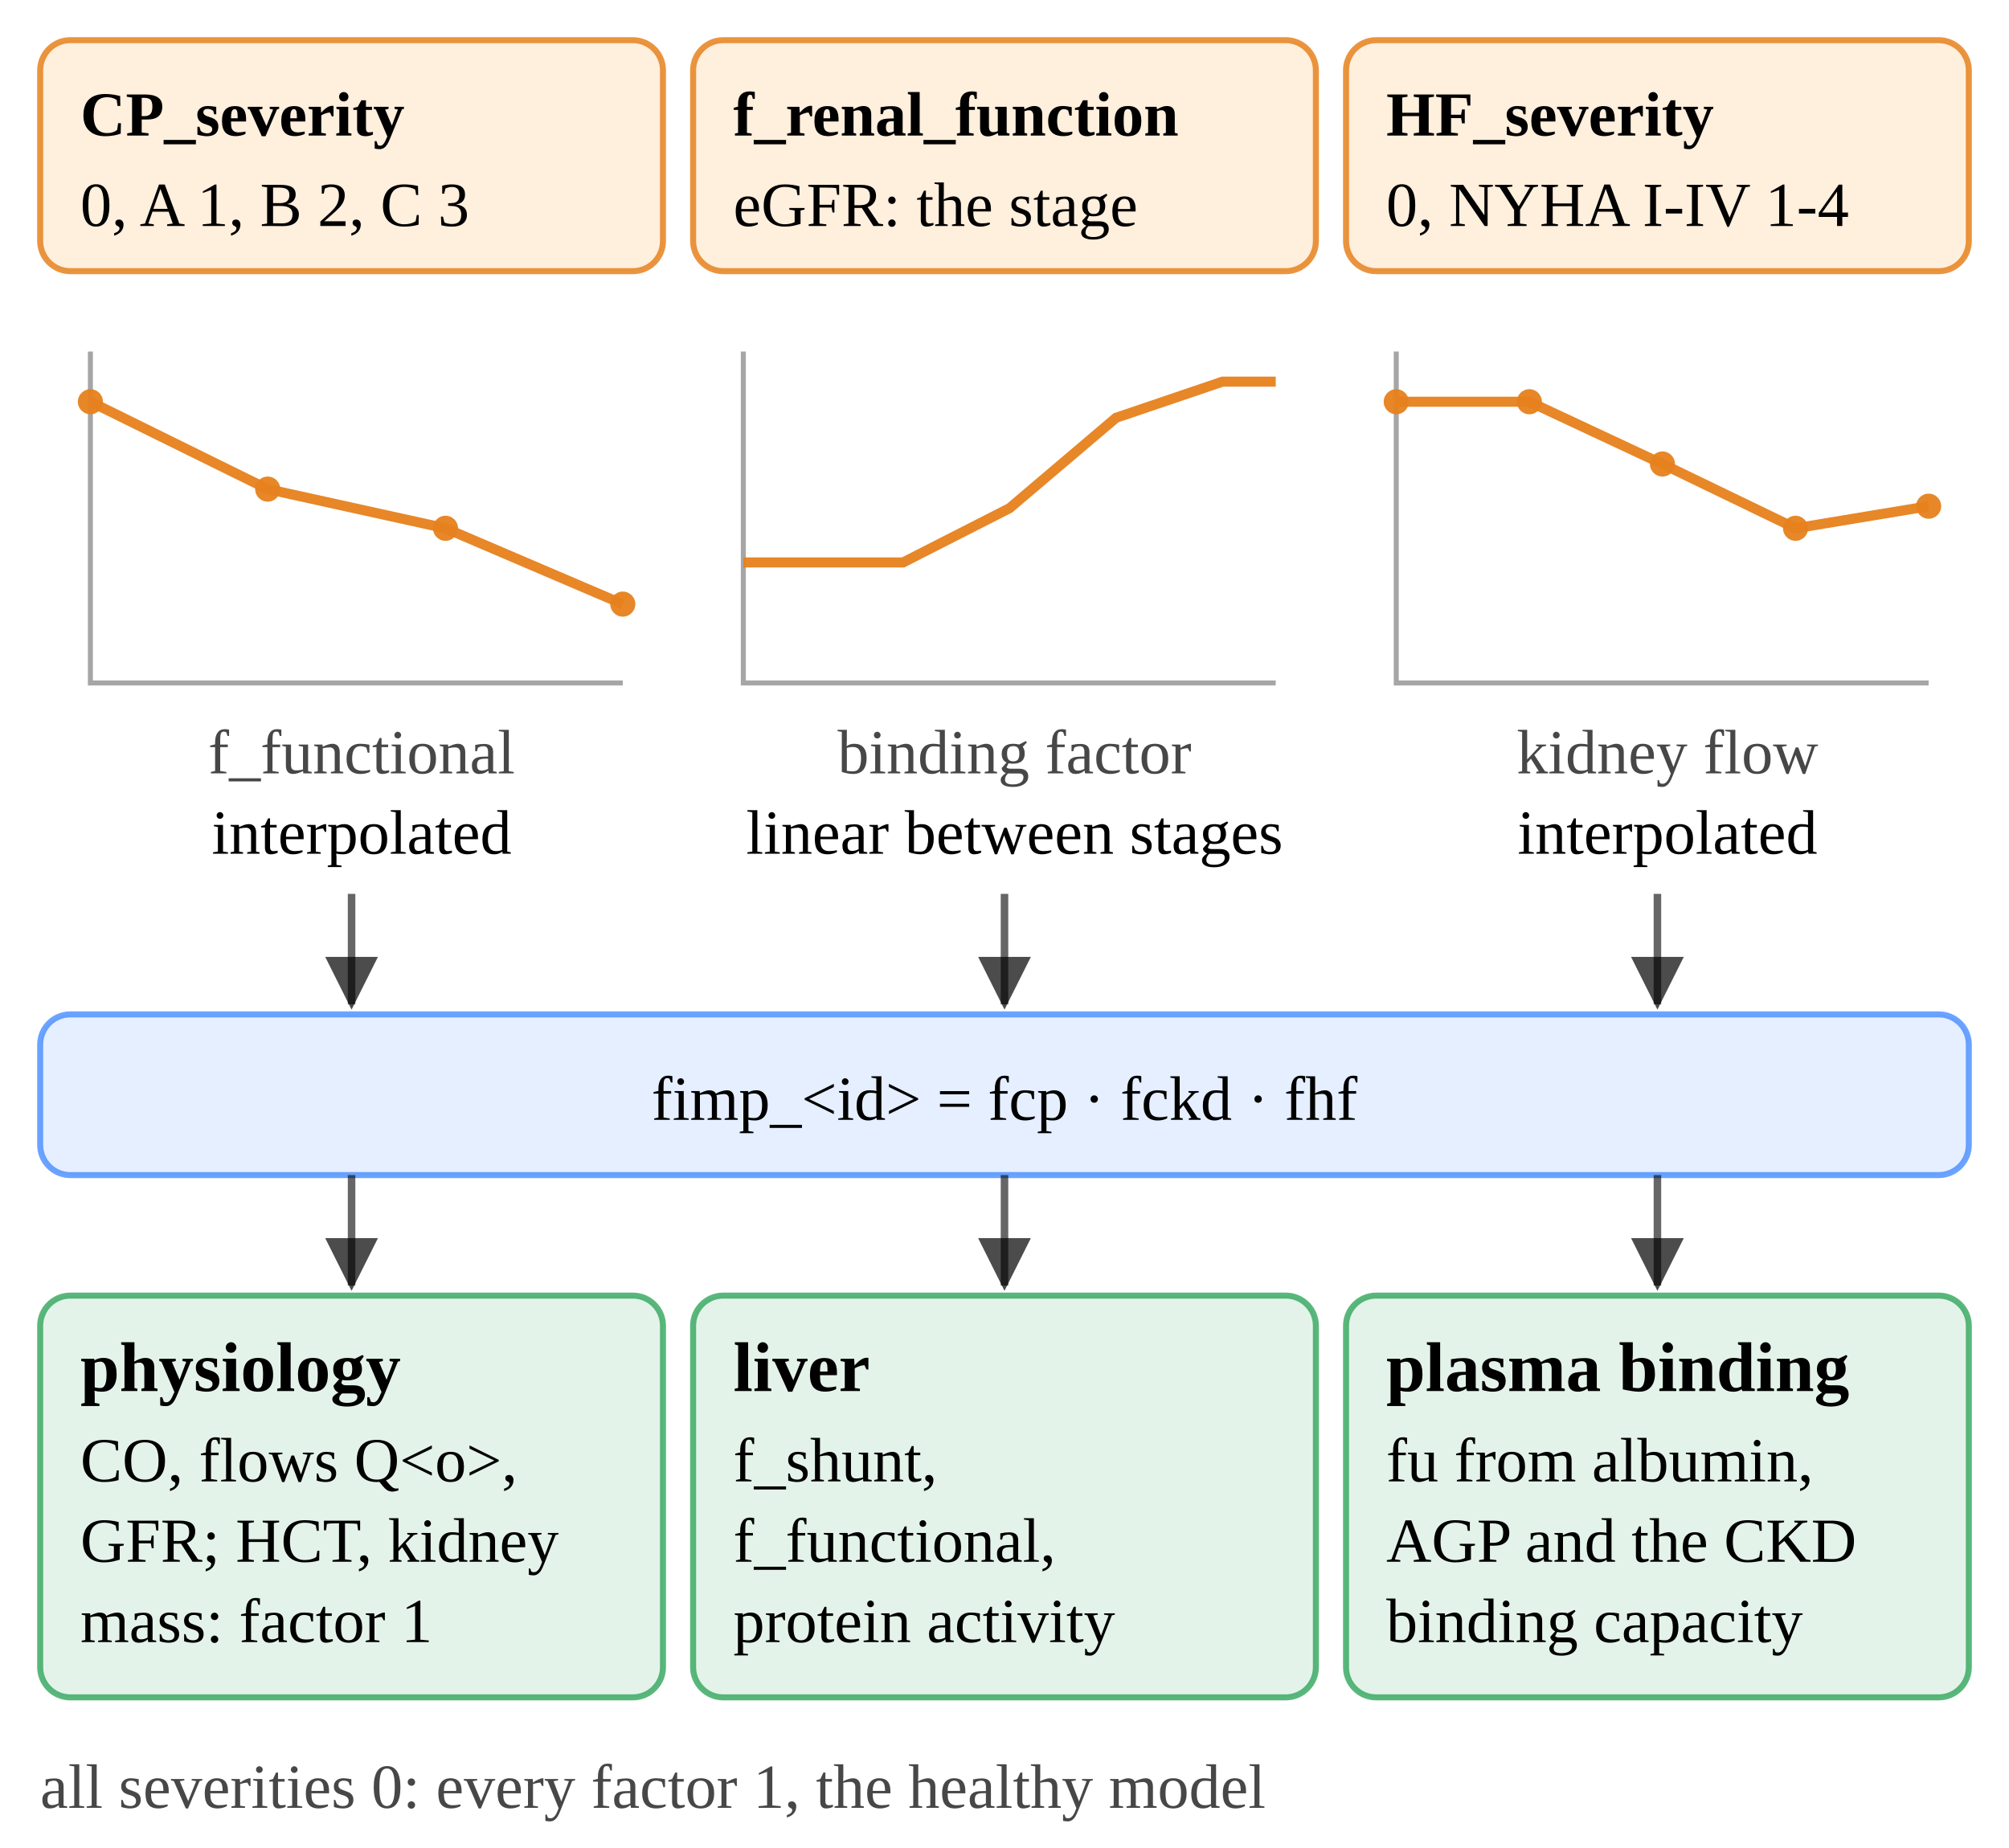
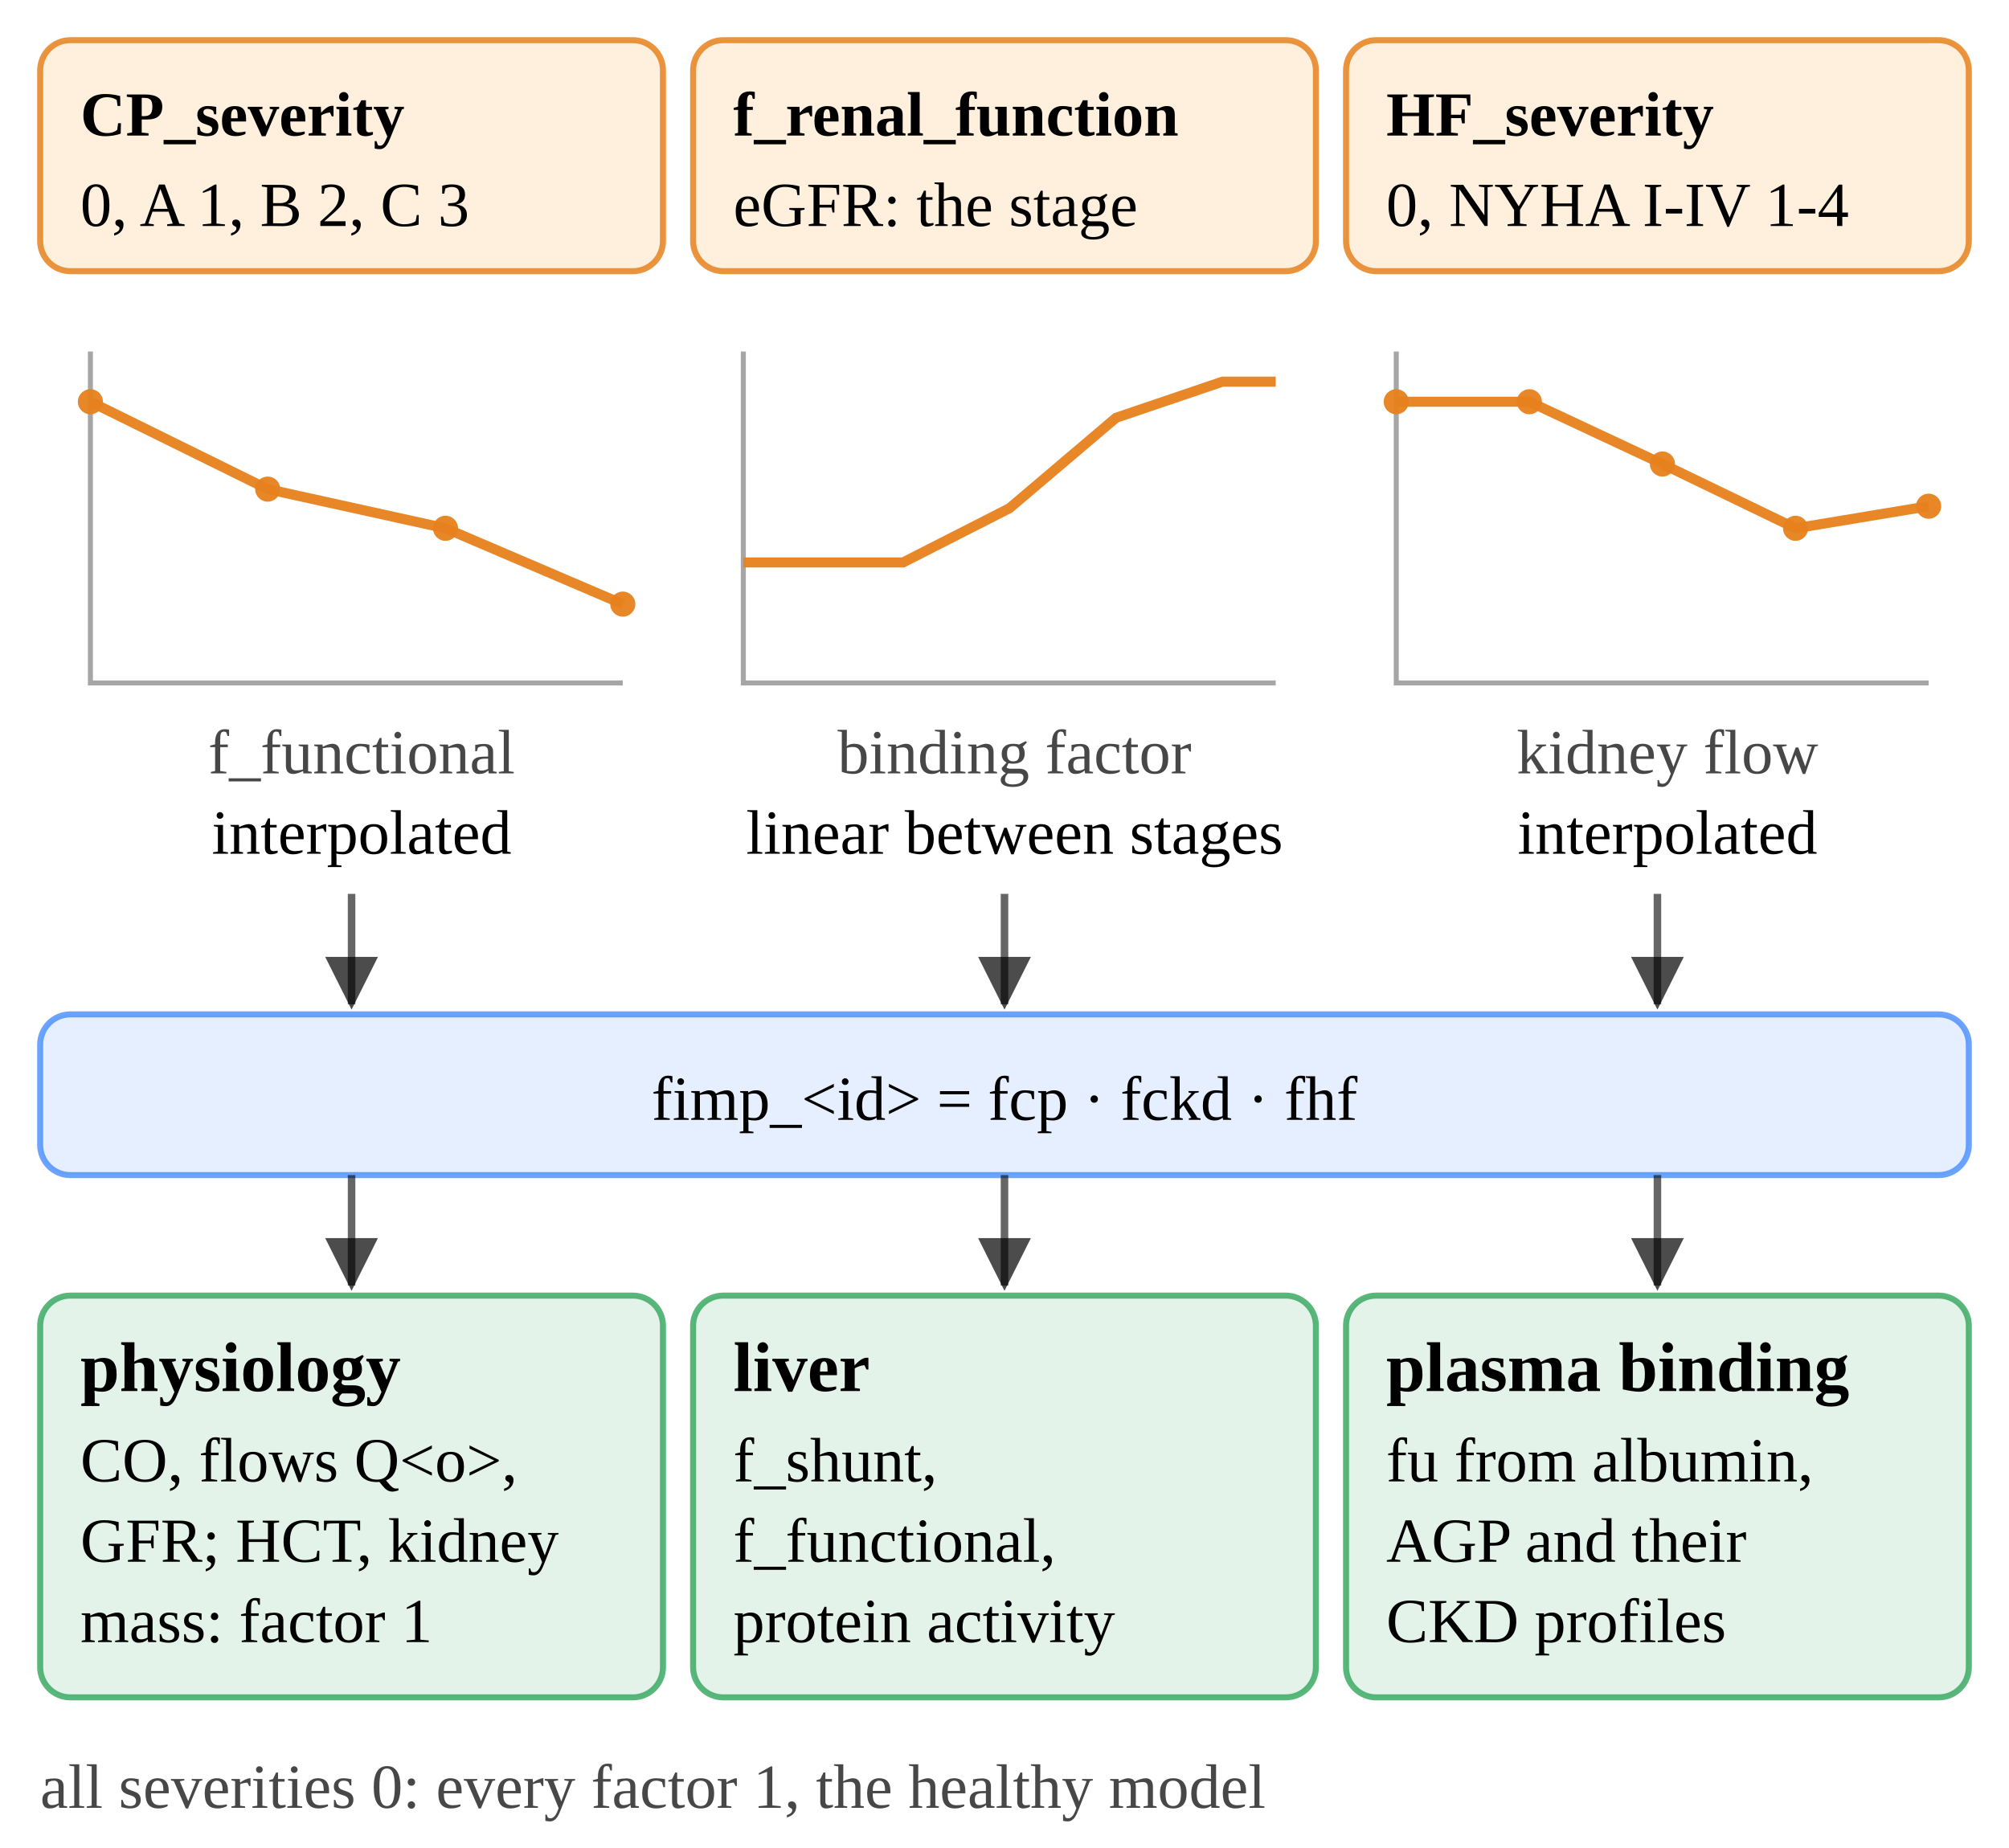
<svg xmlns="http://www.w3.org/2000/svg" viewBox="0 0 400 368" role="img" aria-labelledby="pki-imp-title pki-imp-desc">
  <style>
.pki-t{fill:currentColor;font-family:var(--md-text-font-family,system-ui),system-ui,sans-serif;font-size:14px}
.pki-s{font-size:12.5px}
.pki-b{font-weight:600}
.pki-m{font-family:var(--md-code-font-family,ui-monospace),ui-monospace,monospace;font-size:12.5px}
.pki-dim{fill-opacity:.72}
.pki-line{stroke:currentColor;stroke-opacity:.6;stroke-width:1.5;fill:none}
.pki-axis{stroke:currentColor;stroke-opacity:.35;stroke-width:1;fill:none}
.pki-curve{stroke:rgba(230,130,30,.95);stroke-width:2;fill:none}
.pki-dot{fill:rgba(230,130,30,.95)}
.pki-pkg{fill:rgba(255,150,40,.16);stroke:rgba(230,130,30,.85);stroke-width:1.2}
.pki-lib{fill:rgba(70,140,255,.14);stroke:rgba(70,140,255,.8);stroke-width:1.2}
.pki-gen{fill:rgba(60,170,100,.14);stroke:rgba(60,170,100,.85);stroke-width:1.2}
</style>
  <defs>
    <marker id="pki-imp-arrow" viewBox="0 0 10 10" refX="9" refY="5" markerWidth="7" markerHeight="7" orient="auto-start-reverse">
      <path d="M0,0 L10,5 L0,10 z" fill="currentColor" fill-opacity=".7" />
    </marker>
  </defs>
  <rect class="pki-pkg" x="8" y="8" width="124" height="46" rx="6" />
  <text class="pki-t pki-s pki-b" x="16" y="27">CP_severity</text>
  <text class="pki-t pki-s" x="16" y="45">0, A 1, B 2, C 3</text>
  <rect class="pki-pkg" x="138" y="8" width="124" height="46" rx="6" />
  <text class="pki-t pki-s pki-b" x="146" y="27">f_renal_function</text>
  <text class="pki-t pki-s" x="146" y="45">eGFR: the stage</text>
  <rect class="pki-pkg" x="268" y="8" width="124" height="46" rx="6" />
  <text class="pki-t pki-s pki-b" x="276" y="27">HF_severity</text>
  <text class="pki-t pki-s" x="276" y="45">0, NYHA I-IV 1-4</text>
  <polyline class="pki-axis" points="18,70 18,136 124,136" />
  <polyline class="pki-curve" points="18.0,80.0 53.3,97.4 88.7,105.2 124.0,120.3" />
  <circle class="pki-dot" cx="18.0" cy="80.0" r="2.5" />
  <circle class="pki-dot" cx="53.3" cy="97.4" r="2.5" />
  <circle class="pki-dot" cx="88.7" cy="105.2" r="2.5" />
  <circle class="pki-dot" cx="124.0" cy="120.3" r="2.5" />
  <text class="pki-t pki-s pki-dim" x="72" y="154" text-anchor="middle">f_functional</text>
  <text class="pki-t pki-s" x="72" y="170" text-anchor="middle">interpolated</text>
  <polyline class="pki-axis" points="148,70 148,136 254,136" />
  <path class="pki-curve" d="M148,112.0 H158.6 L179.8,112.0 L201.0,101.2 L222.2,83.2 L243.4,76.0 H254.0" />
  <text class="pki-t pki-s pki-dim" x="202" y="154" text-anchor="middle">binding factor</text>
  <text class="pki-t pki-s" x="202" y="170" text-anchor="middle">linear between stages</text>
  <polyline class="pki-axis" points="278,70 278,136 384,136" />
  <polyline class="pki-curve" points="278.0,80.0 304.5,80.0 331.0,92.4 357.5,105.2 384.0,100.8" />
  <circle class="pki-dot" cx="278.0" cy="80.0" r="2.5" />
  <circle class="pki-dot" cx="304.5" cy="80.0" r="2.5" />
  <circle class="pki-dot" cx="331.0" cy="92.4" r="2.5" />
  <circle class="pki-dot" cx="357.5" cy="105.2" r="2.5" />
  <circle class="pki-dot" cx="384.0" cy="100.8" r="2.5" />
  <text class="pki-t pki-s pki-dim" x="332" y="154" text-anchor="middle">kidney flow</text>
  <text class="pki-t pki-s" x="332" y="170" text-anchor="middle">interpolated</text>
  <line class="pki-line" x1="70" y1="178" x2="70" y2="200" marker-end="url(#pki-imp-arrow)" />
  <line class="pki-line" x1="200" y1="178" x2="200" y2="200" marker-end="url(#pki-imp-arrow)" />
  <line class="pki-line" x1="330" y1="178" x2="330" y2="200" marker-end="url(#pki-imp-arrow)" />
  <rect class="pki-lib" x="8" y="202" width="384" height="32" rx="6" />
  <text class="pki-t pki-m" x="200" y="223" text-anchor="middle">fimp_&lt;id&gt; = fcp · fckd · fhf</text>
  <line class="pki-line" x1="70" y1="234" x2="70" y2="256" marker-end="url(#pki-imp-arrow)" />
  <line class="pki-line" x1="200" y1="234" x2="200" y2="256" marker-end="url(#pki-imp-arrow)" />
  <line class="pki-line" x1="330" y1="234" x2="330" y2="256" marker-end="url(#pki-imp-arrow)" />
  <rect class="pki-gen" x="8" y="258" width="124" height="80" rx="6" />
  <text class="pki-t pki-b" x="16" y="277">physiology</text>
  <text class="pki-t pki-s" x="16" y="295">CO, flows Q&lt;o&gt;,</text>
  <text class="pki-t pki-s" x="16" y="311">GFR; HCT, kidney</text>
  <text class="pki-t pki-s" x="16" y="327">mass: factor 1</text>
  <rect class="pki-gen" x="138" y="258" width="124" height="80" rx="6" />
  <text class="pki-t pki-b" x="146" y="277">liver</text>
  <text class="pki-t pki-s" x="146" y="295">f_shunt,</text>
  <text class="pki-t pki-s" x="146" y="311">f_functional,</text>
  <text class="pki-t pki-s" x="146" y="327">protein activity</text>
  <rect class="pki-gen" x="268" y="258" width="124" height="80" rx="6" />
  <text class="pki-t pki-b" x="276" y="277">plasma binding</text>
  <text class="pki-t pki-s" x="276" y="295">fu from albumin,</text>
-   <text class="pki-t pki-s" x="276" y="311">AGP and the CKD</text>
-   <text class="pki-t pki-s" x="276" y="327">binding capacity</text>
+   <text class="pki-t pki-s" x="276" y="311">AGP and their</text>
+   <text class="pki-t pki-s" x="276" y="327">CKD profiles</text>
  <text class="pki-t pki-s pki-dim" x="8" y="360">all severities 0: every factor 1, the healthy model</text>
</svg>
